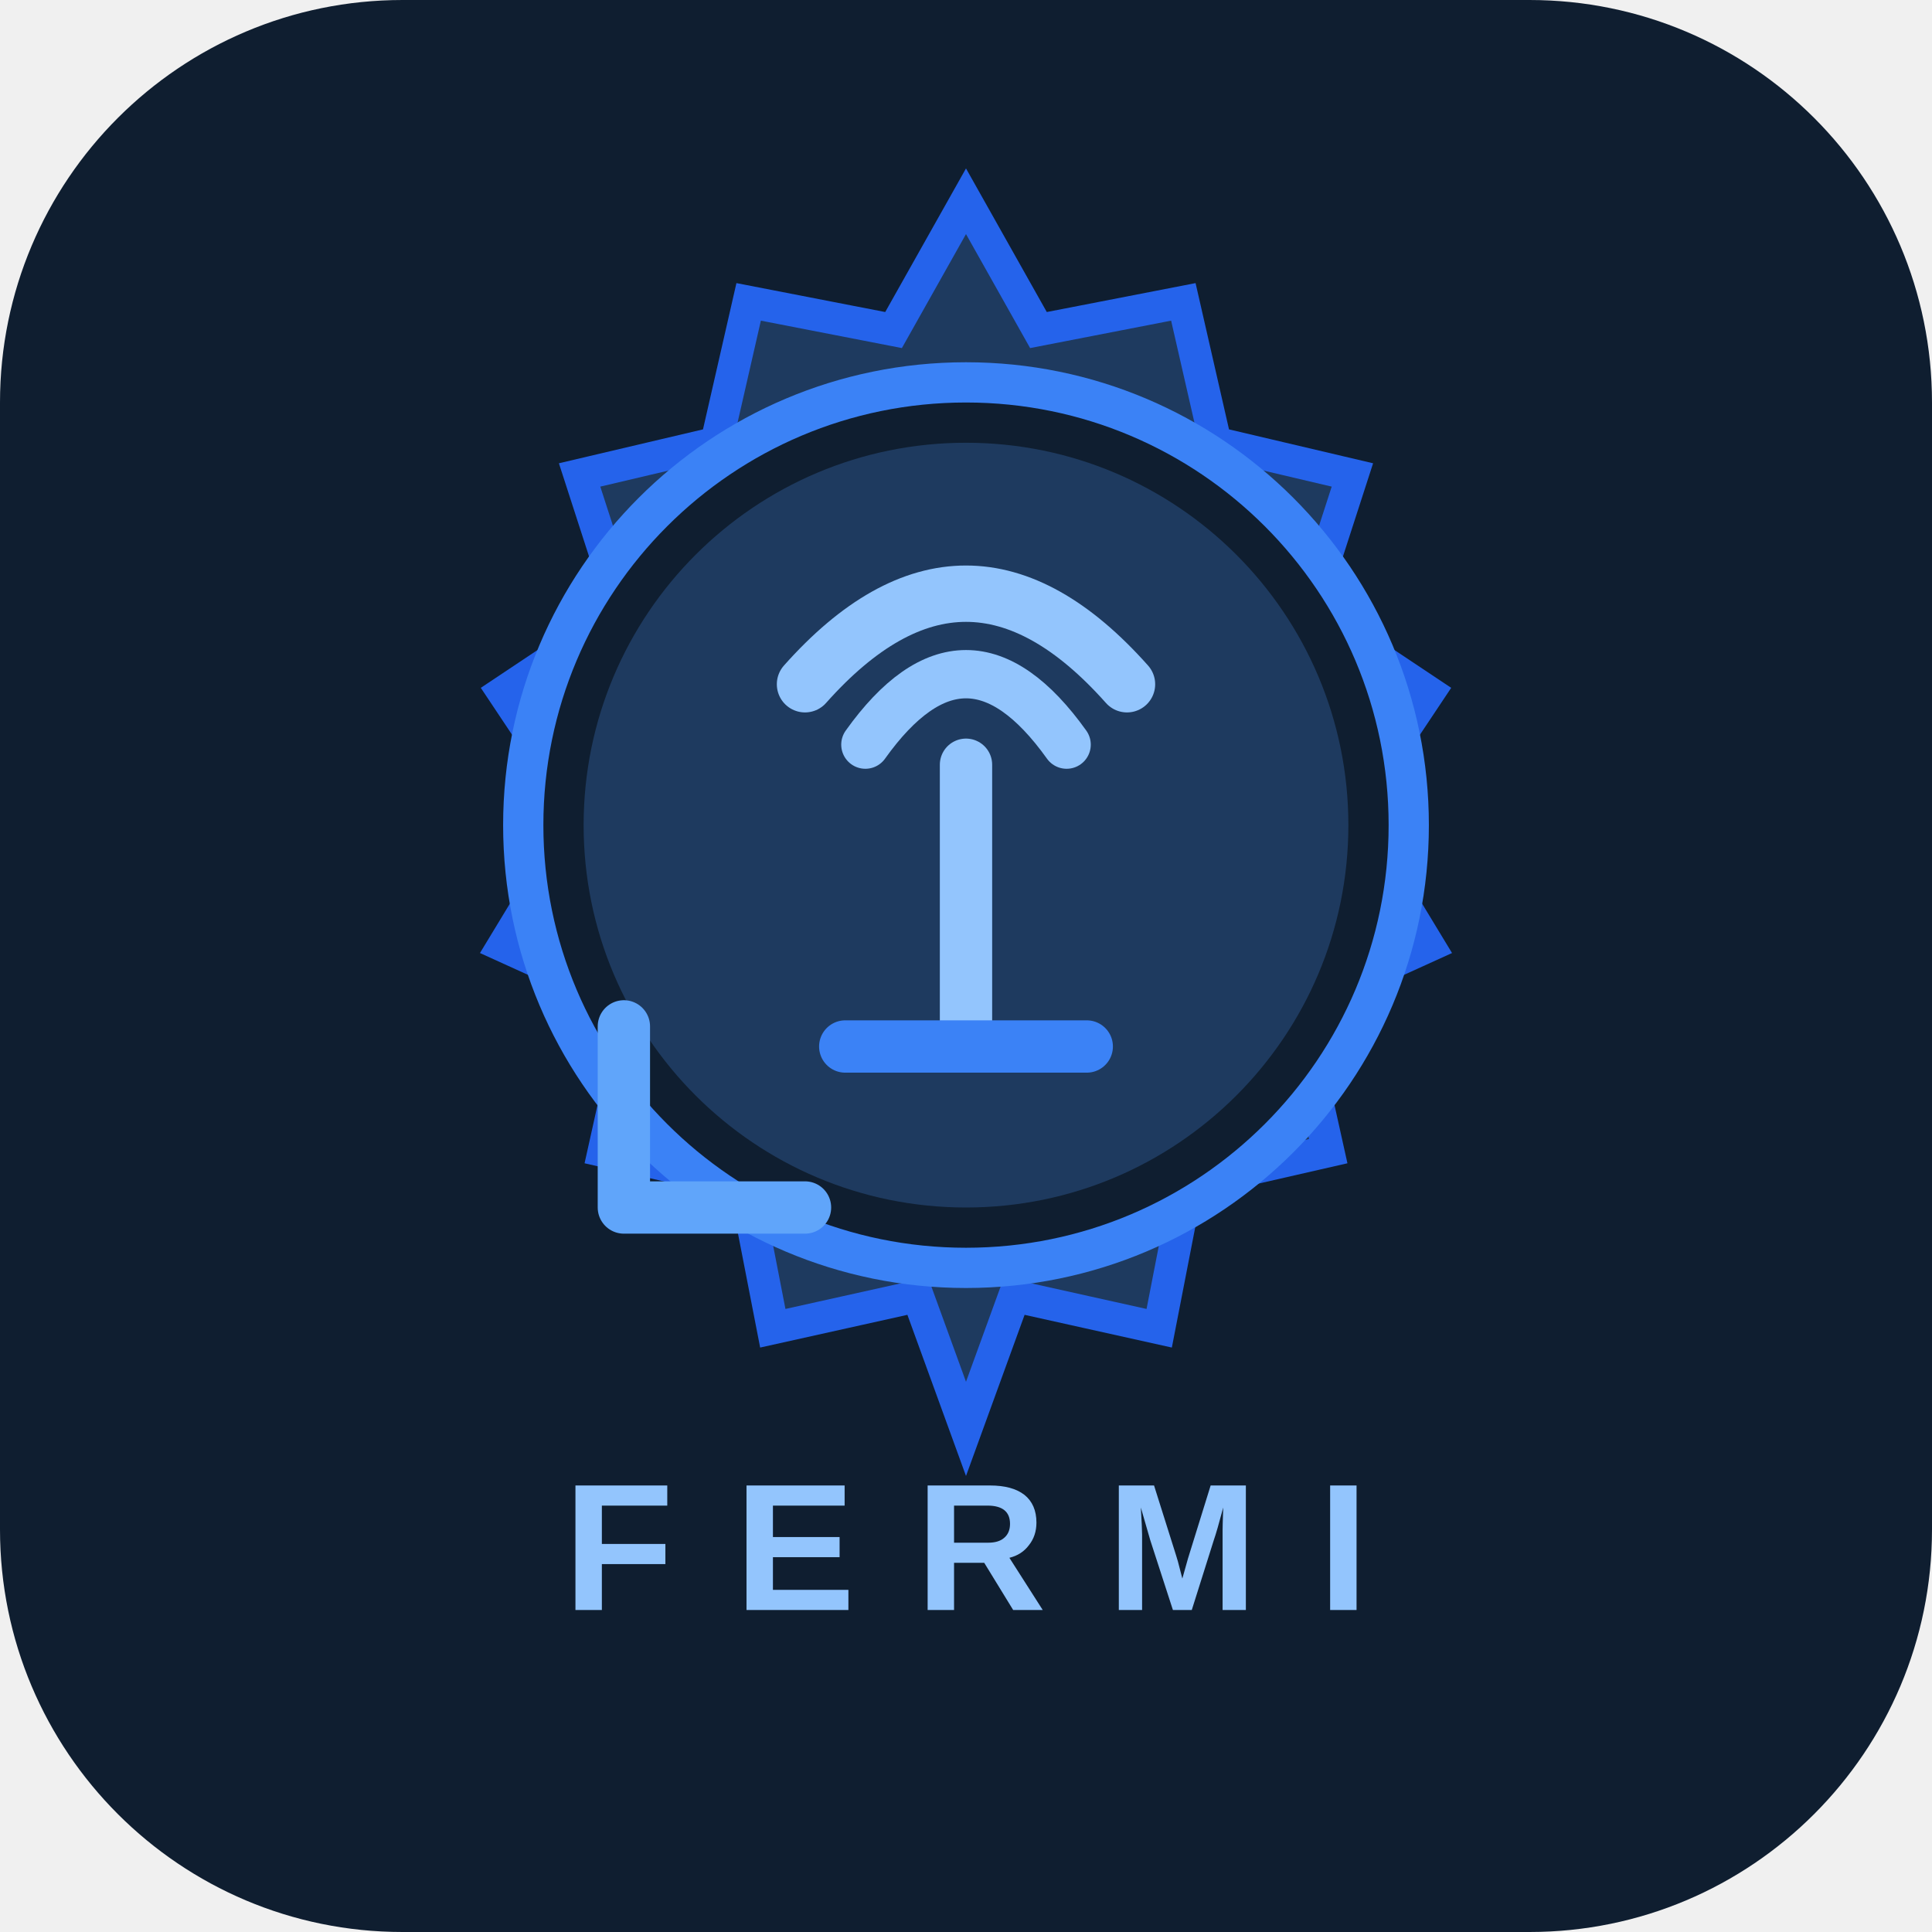
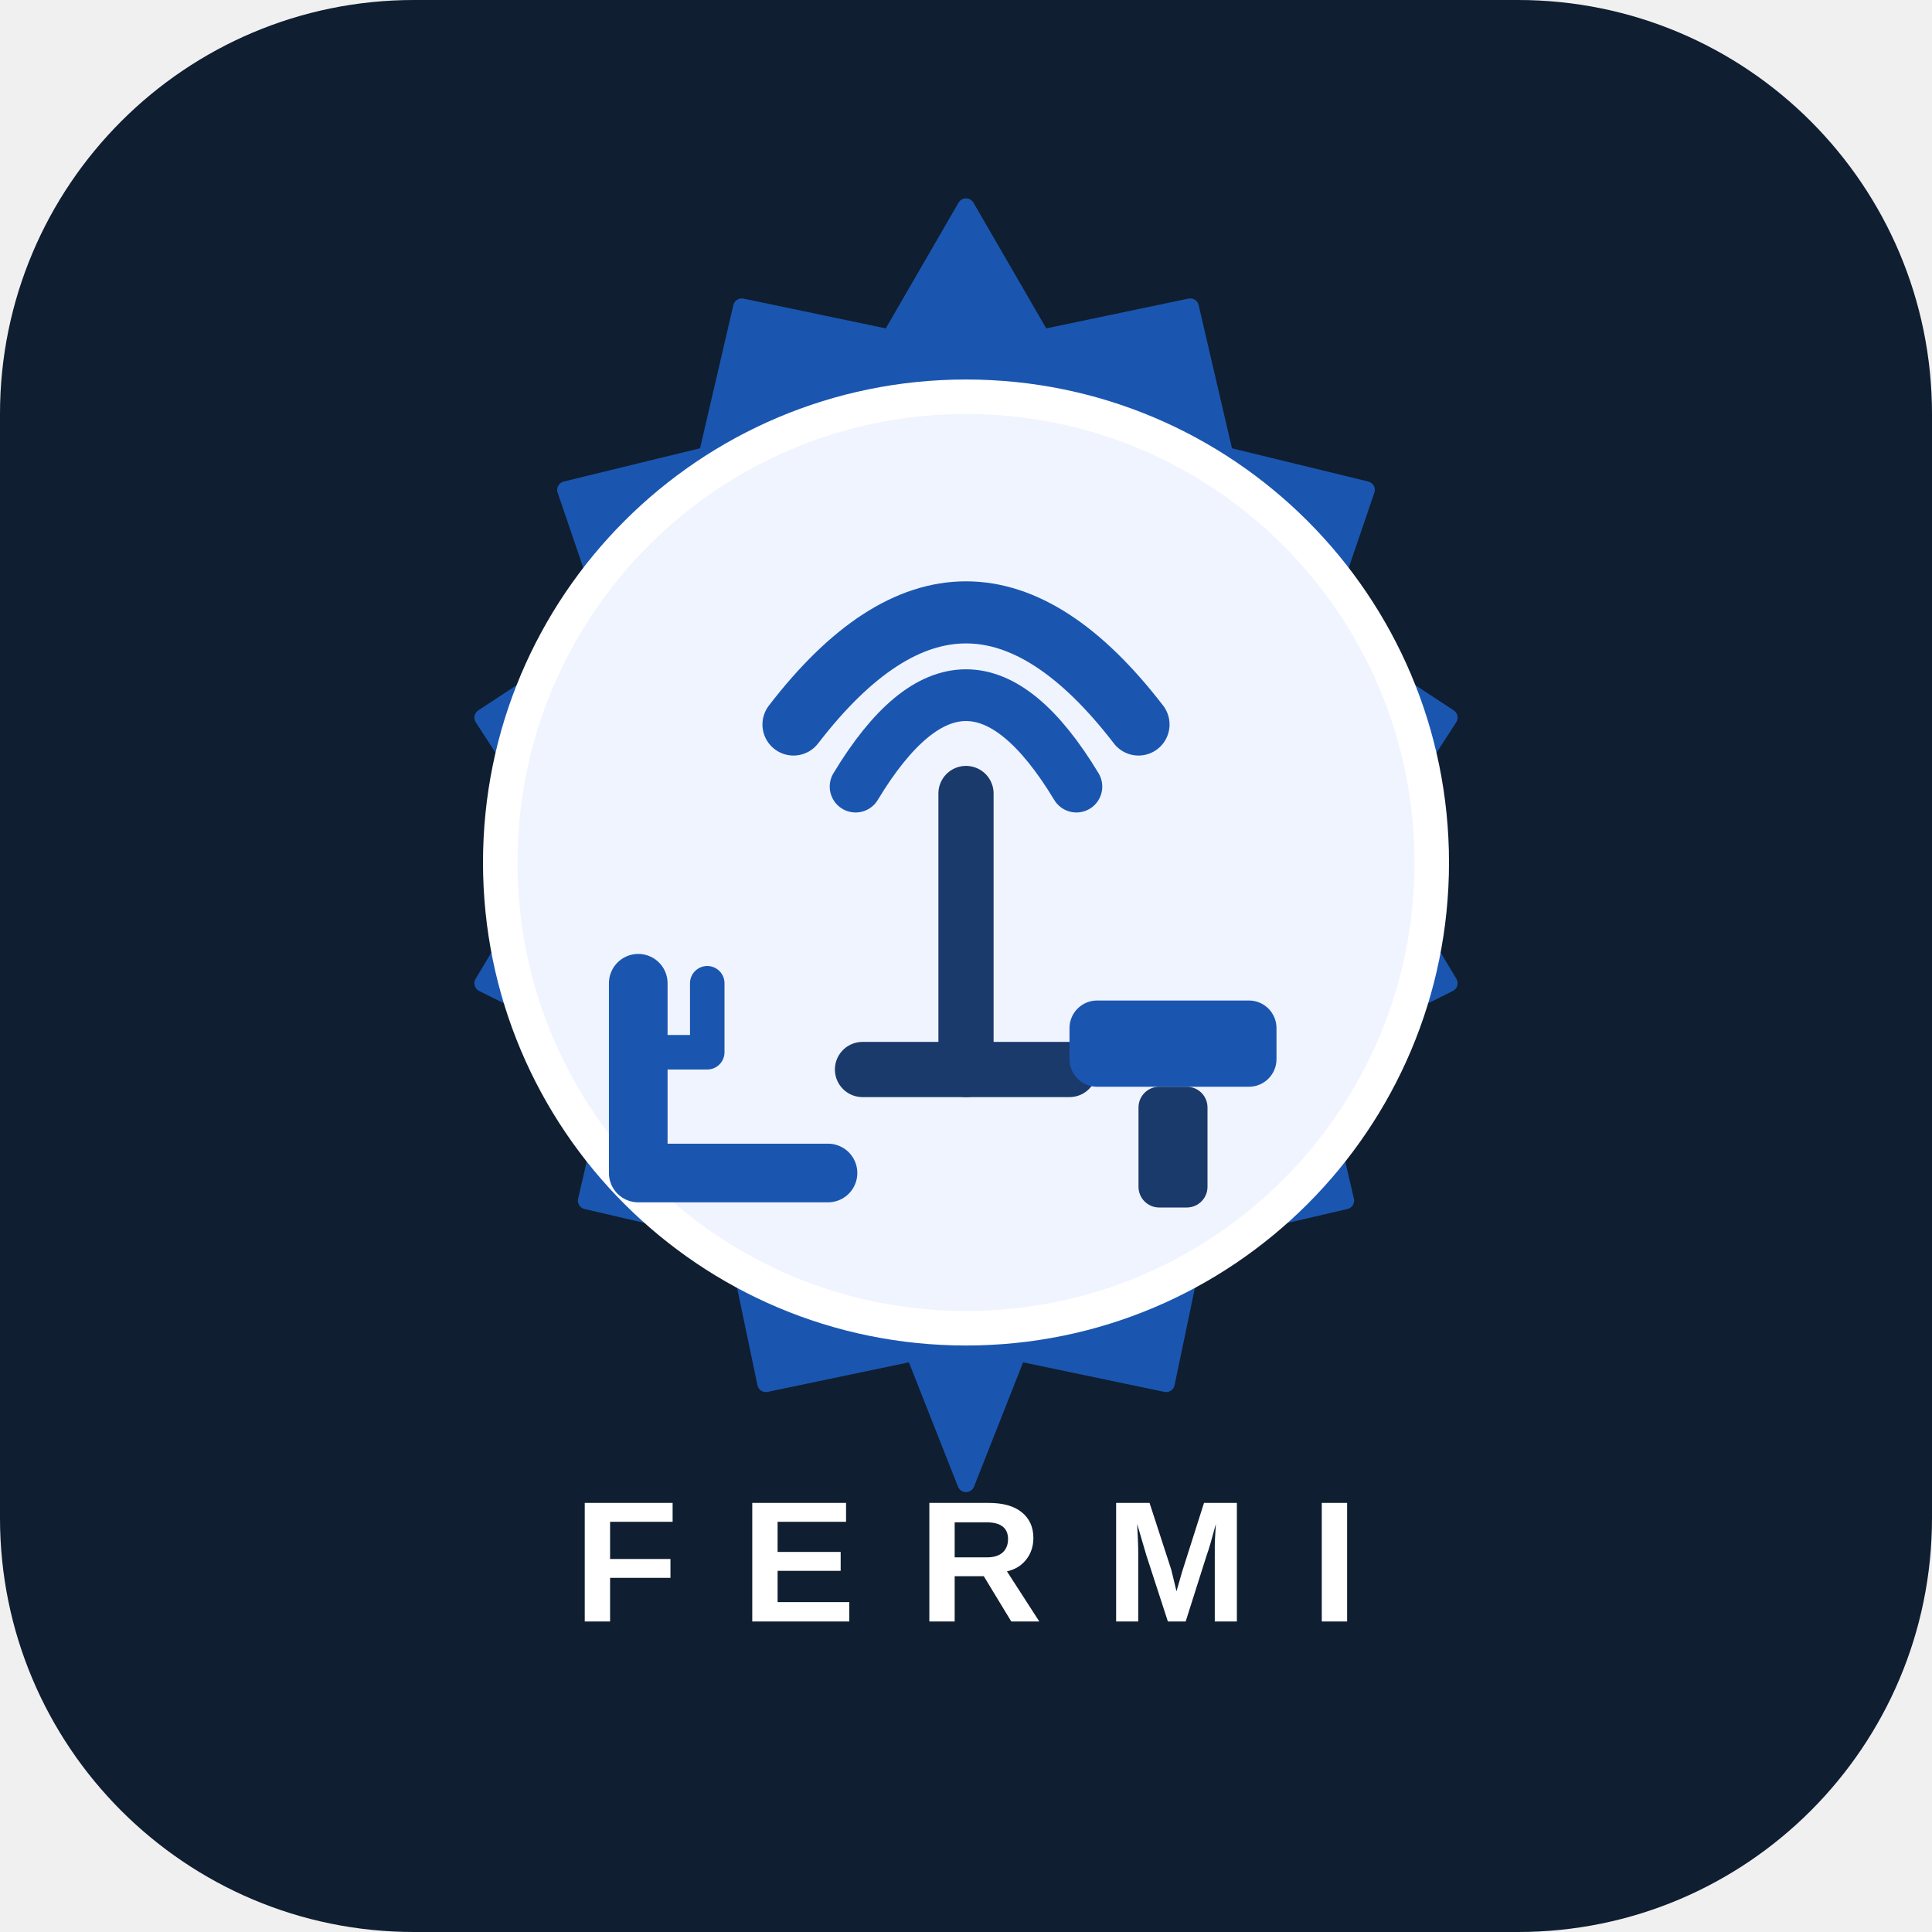
- <svg xmlns="http://www.w3.org/2000/svg" viewBox="0 0 48 48" fill="none" aria-label="Registrony - ITT Fermi" role="img">
-   <rect width="48" height="48" rx="10" fill="#0f1e30" />
-   <path d="     M24 5     L25.8 8.2 L29.4 7.5 L30.2 11 L33.6 11.8 L32.5 15.2     L35.5 17.2 L33.5 20.2 L35.5 23.5 L32.2 25     L33 28.6 L29.5 29.4 L28.8 33 L25.2 32.2     L24 35.5 L22.8 32.2 L19.2 33 L18.5 29.4     L15 28.6 L15.8 25 L12.5 23.5 L14.5 20.2     L12.5 17.2 L15.5 15.2 L14.4 11.8 L17.8 11     L18.6 7.5 L22.2 8.2 Z   " fill="#1e3a5f" stroke="#2563eb" stroke-width="0.8" />
-   <circle cx="24" cy="20.5" r="11" fill="#0f1e30" stroke="#3b82f6" stroke-width="1" />
-   <circle cx="24" cy="20.5" r="9.5" fill="#1e3a5f" />
-   <path d="M20 17 Q24 12.5 28 17" stroke="#93c5fd" stroke-width="1.4" stroke-linecap="round" fill="none" />
-   <path d="M21.5 18.5 Q24 15 26.5 18.5" stroke="#93c5fd" stroke-width="1.2" stroke-linecap="round" fill="none" />
-   <line x1="24" y1="19" x2="24" y2="26" stroke="#93c5fd" stroke-width="1.3" stroke-linecap="round" />
-   <line x1="21" y1="26" x2="27" y2="26" stroke="#3b82f6" stroke-width="1.3" stroke-linecap="round" />
-   <path d="M15.5 25.5 L15.5 30 L20 30" stroke="#60a5fa" stroke-width="1.3" stroke-linecap="round" stroke-linejoin="round" fill="none" />
-   <text x="24" y="40" font-family="Arial, sans-serif" font-size="4.5" font-weight="700" fill="#93c5fd" text-anchor="middle" letter-spacing="1.5">FERMI</text>
+ <svg xmlns="http://www.w3.org/2000/svg" viewBox="0 0 56 56" fill="none" aria-label="Registrony - ITT Fermi" role="img">
+   <rect width="56" height="56" rx="12" fill="#0f1e30" />
+   <path d="     M28 6     L30.2 9.8 L34.5 8.9 L35.5 13.2 L39.6 14.2 L38.2 18.3     L42 20.8 L39.6 24.5 L42 28.5 L38 30.5     L39 34.8 L34.7 35.8 L33.8 40.1 L29.5 39.2     L28 43 L26.5 39.2 L22.2 40.1 L21.3 35.8     L17 34.8 L18 30.5 L14 28.5 L16.4 24.5     L14 20.8 L17.8 18.3 L16.4 14.2 L20.5 13.2     L21.5 8.9 L25.8 9.8 Z   " fill="#1a56b0" stroke="#1a56b0" stroke-width="0.5" stroke-linejoin="round" />
+   <circle cx="28" cy="25" r="14" fill="#ffffff" />
+   <circle cx="28" cy="25" r="13" fill="#f0f4ff" />
+   <path d="M23 21 Q28 14.5 33 21" stroke="#1a56b0" stroke-width="1.8" stroke-linecap="round" fill="none" />
+   <path d="M24.8 22.8 Q28 17.5 31.2 22.8" stroke="#1a56b0" stroke-width="1.5" stroke-linecap="round" fill="none" />
+   <line x1="28" y1="23" x2="28" y2="31" stroke="#1a3a6b" stroke-width="1.6" stroke-linecap="round" />
+   <line x1="25" y1="31" x2="31" y2="31" stroke="#1a3a6b" stroke-width="1.6" stroke-linecap="round" />
+   <path d="M18.5 28.5 L18.5 34 L24 34" stroke="#1a56b0" stroke-width="1.7" stroke-linecap="round" stroke-linejoin="round" fill="none" />
+   <path d="M18.5 30.5 L20.5 30.5 L20.5 28.5" stroke="#1a56b0" stroke-width="1" stroke-linecap="round" stroke-linejoin="round" fill="none" />
+   <rect x="31" y="29" width="6" height="2.5" rx="0.8" fill="#1a56b0" />
+   <rect x="33" y="31.5" width="2" height="3.5" rx="0.6" fill="#1a3a6b" />
+   <text x="28" y="47" font-family="Arial, Helvetica, sans-serif" font-size="5" font-weight="800" fill="#ffffff" text-anchor="middle" letter-spacing="1.8">FERMI</text>
</svg>
